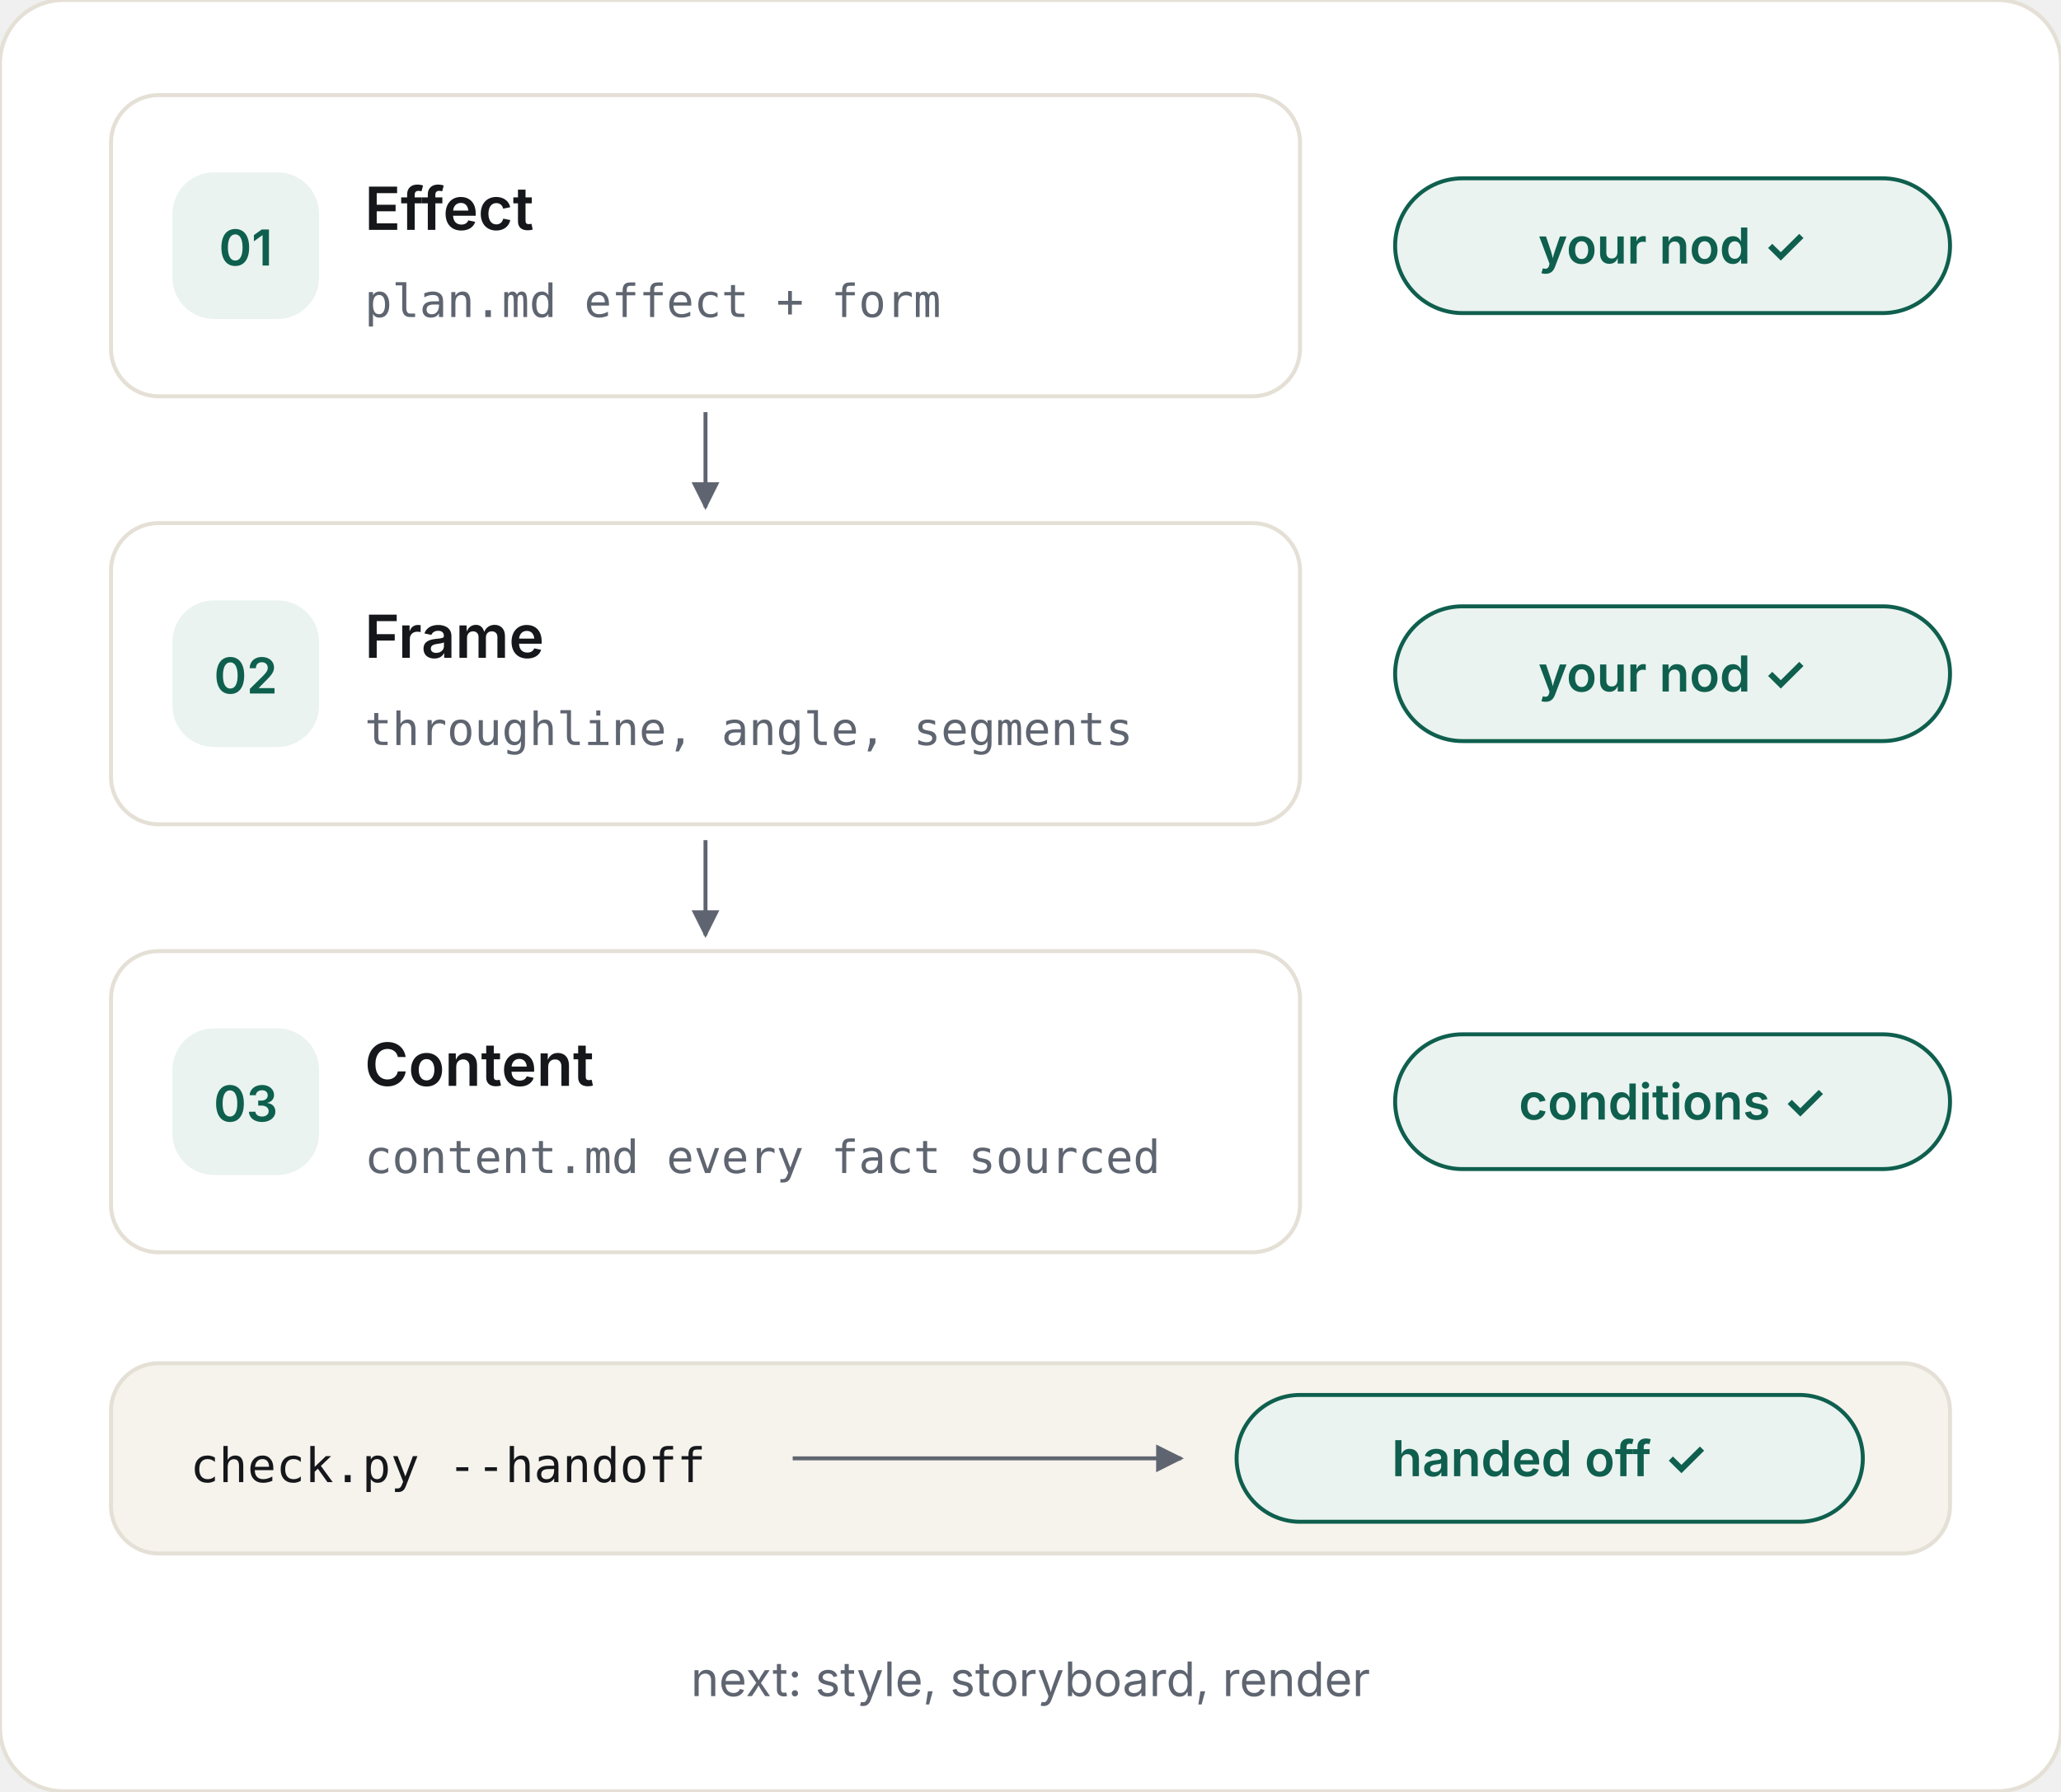
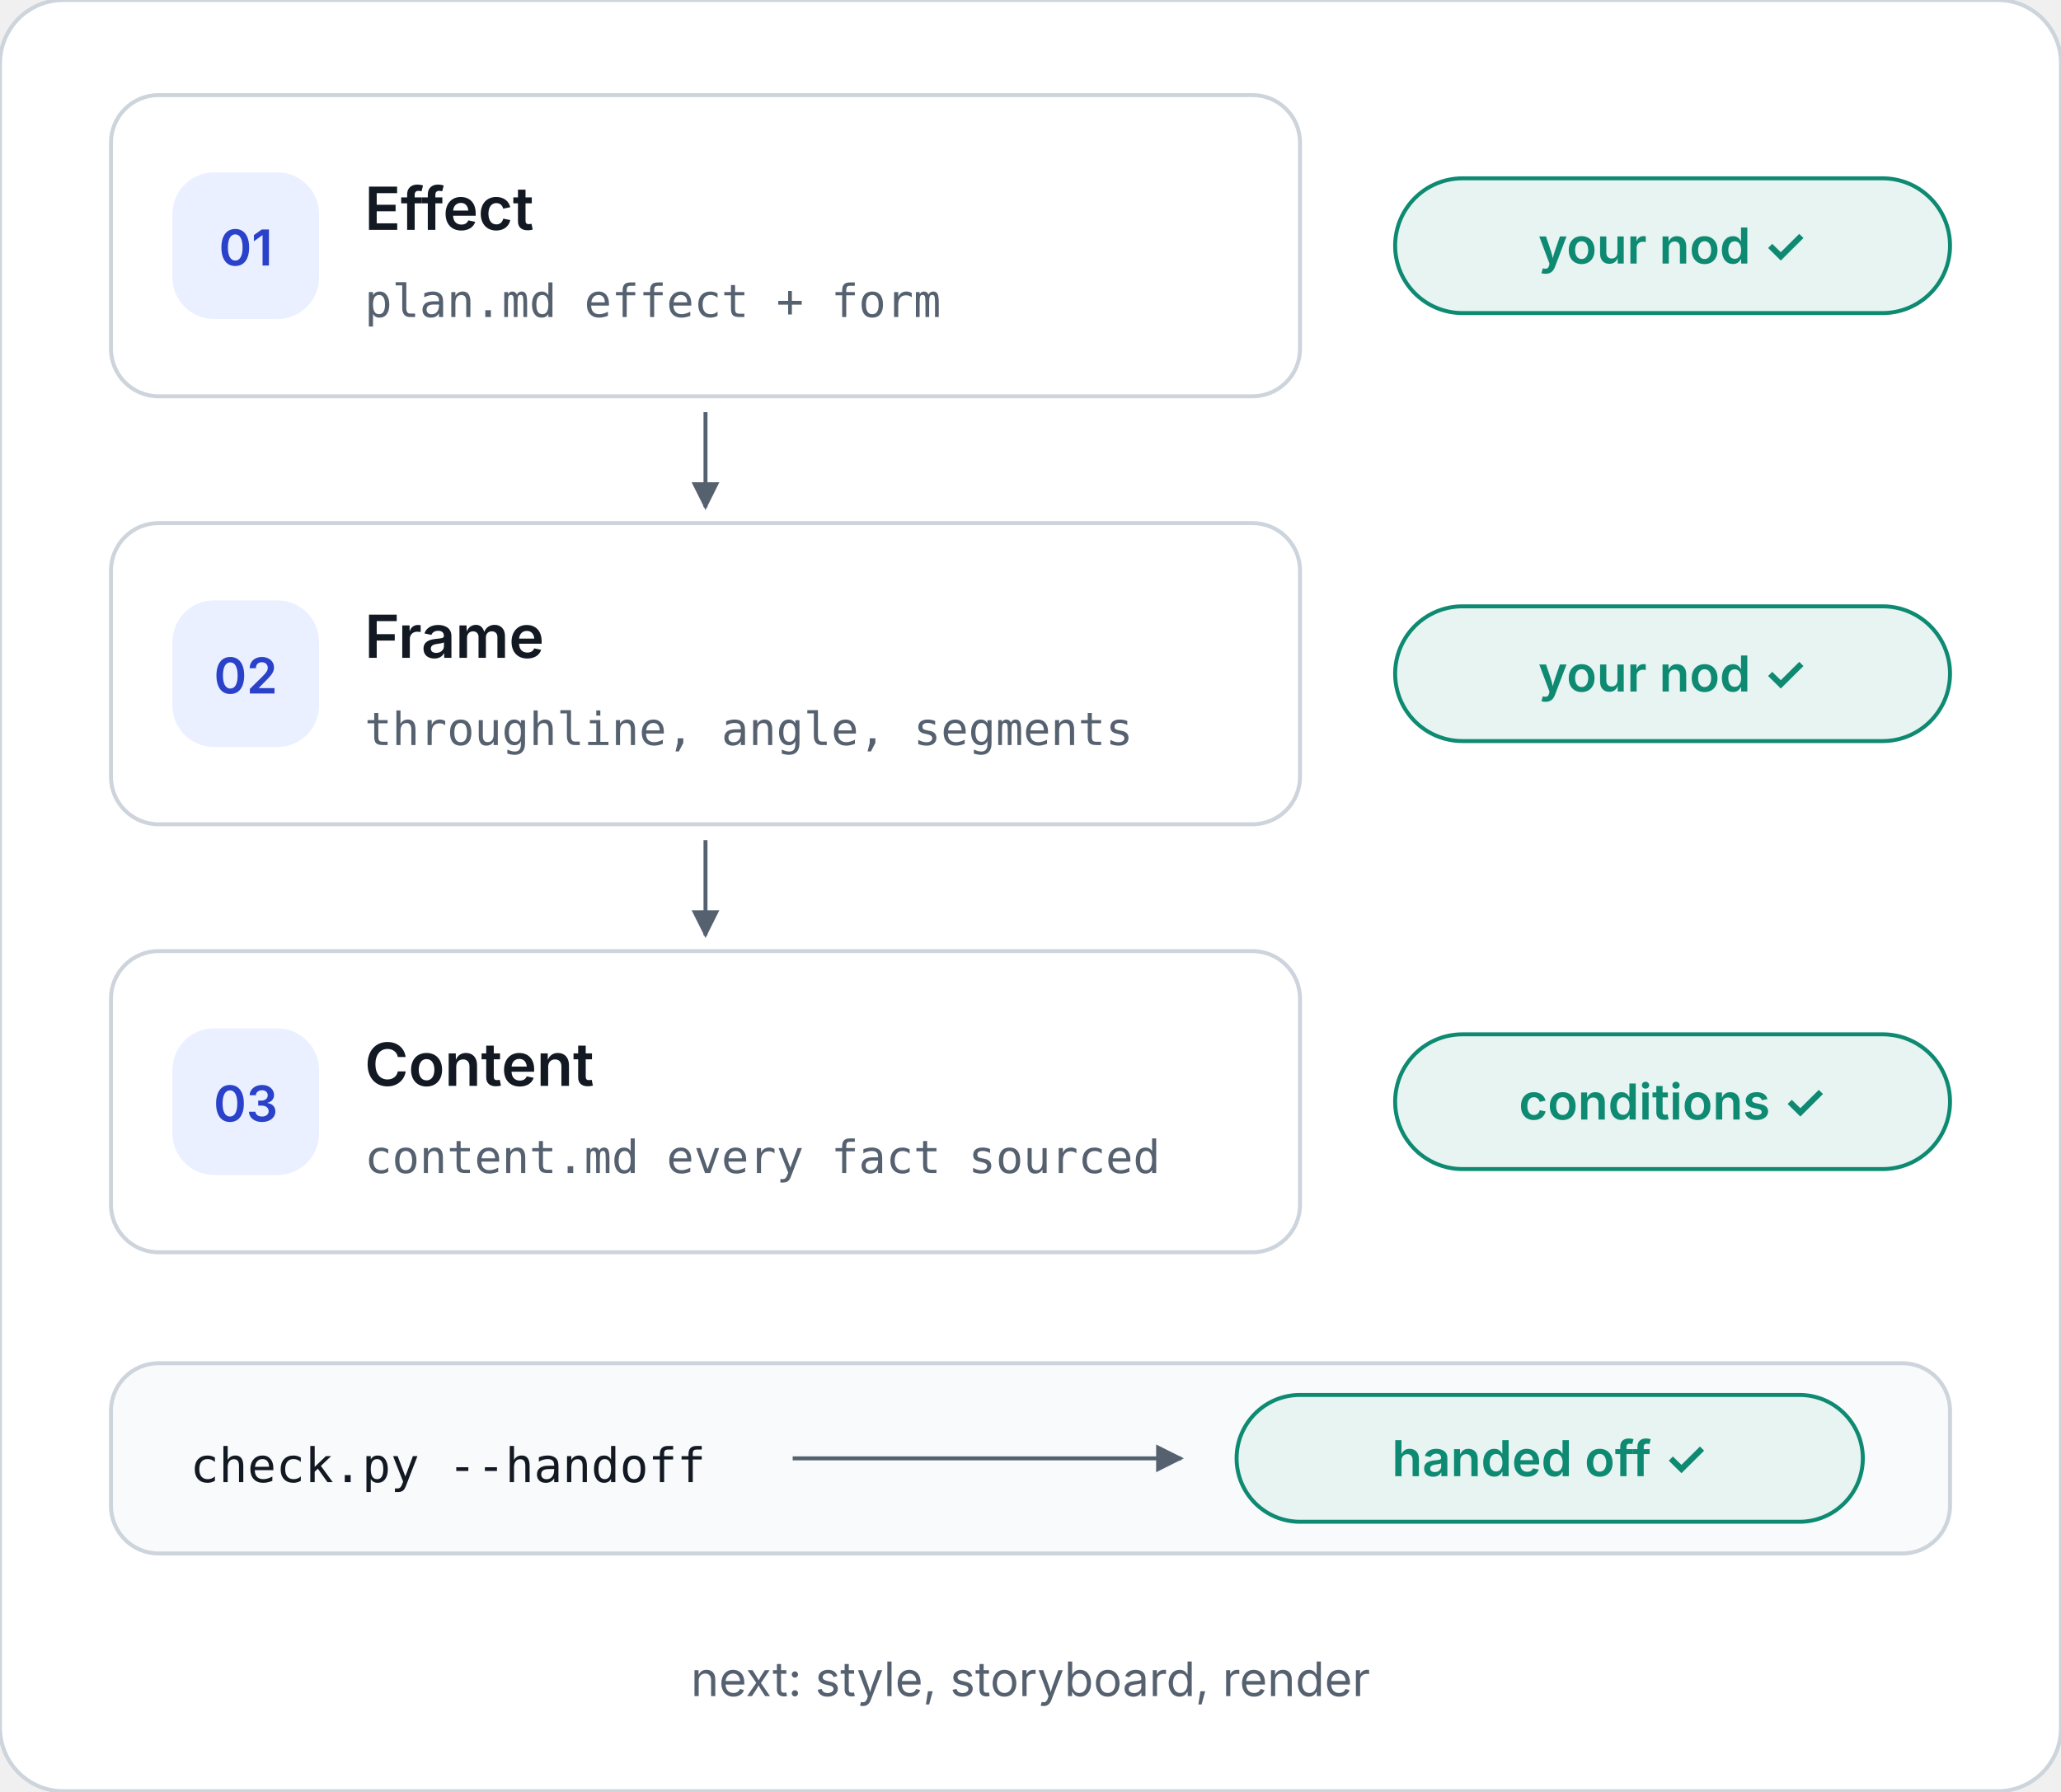
<svg xmlns="http://www.w3.org/2000/svg" viewBox="0 0 520 452" width="520" height="452">
  <defs>
    <marker id="a" viewBox="0 0 10 10" refX="9" refY="5" markerWidth="7" markerHeight="7" orient="auto-start-reverse">
-       <path d="M0 0 L10 5 L0 10 z" fill="#5f6570" />
+       <path d="M0 0 L10 5 L0 10 z" fill="#566170" />
    </marker>
    <marker id="ag" viewBox="0 0 10 10" refX="9" refY="5" markerWidth="7" markerHeight="7" orient="auto-start-reverse">
-       <path d="M0 0 L10 5 L0 10 z" fill="#0f5f4e" />
+       <path d="M0 0 L10 5 L0 10 z" fill="#2A41C9" />
    </marker>
  </defs>
-   <rect x="0" y="0" width="520" height="452" rx="16" fill="#ffffff" stroke="#e5e0d6" stroke-width="1" />
-   <rect x="28" y="24" width="300" height="76" rx="12" fill="#ffffff" stroke="#e5e0d6" stroke-width="1" />
-   <rect x="44" y="44" width="36" height="36" rx="10" fill="#eaf3ef" stroke="#eaf3ef" stroke-width="1" />
-   <text x="62" y="67" font-family="-apple-system,BlinkMacSystemFont,Segoe UI,PingFang SC,Microsoft YaHei,sans-serif" font-size="12.5" fill="#0f5f4e" text-anchor="middle" font-weight="600">01</text>
-   <text x="92" y="58" font-family="-apple-system,BlinkMacSystemFont,Segoe UI,PingFang SC,Microsoft YaHei,sans-serif" font-size="15" fill="#15171b" text-anchor="start" font-weight="600">Effect</text>
-   <text x="92" y="80" font-family="ui-monospace,SFMono-Regular,Menlo,monospace" font-size="11.5" fill="#5f6570" text-anchor="start" font-weight="400">plan.md effect + form</text>
-   <rect x="352" y="45" width="140" height="34" rx="17.0" fill="#eaf3ef" stroke="#0f5f4e" stroke-width="1" />
-   <text x="422.0" y="66.5" font-family="-apple-system,BlinkMacSystemFont,Segoe UI,PingFang SC,Microsoft YaHei,sans-serif" font-size="12.5" fill="#0f5f4e" text-anchor="middle" font-weight="600">your nod ✓</text>
-   <rect x="28" y="132" width="300" height="76" rx="12" fill="#ffffff" stroke="#e5e0d6" stroke-width="1" />
-   <rect x="44" y="152" width="36" height="36" rx="10" fill="#eaf3ef" stroke="#eaf3ef" stroke-width="1" />
-   <text x="62" y="175" font-family="-apple-system,BlinkMacSystemFont,Segoe UI,PingFang SC,Microsoft YaHei,sans-serif" font-size="12.5" fill="#0f5f4e" text-anchor="middle" font-weight="600">02</text>
-   <text x="92" y="166" font-family="-apple-system,BlinkMacSystemFont,Segoe UI,PingFang SC,Microsoft YaHei,sans-serif" font-size="15" fill="#15171b" text-anchor="start" font-weight="600">Frame</text>
-   <text x="92" y="188" font-family="ui-monospace,SFMono-Regular,Menlo,monospace" font-size="11.5" fill="#5f6570" text-anchor="start" font-weight="400">throughline, angle, segments</text>
-   <rect x="352" y="153" width="140" height="34" rx="17.0" fill="#eaf3ef" stroke="#0f5f4e" stroke-width="1" />
-   <text x="422.0" y="174.5" font-family="-apple-system,BlinkMacSystemFont,Segoe UI,PingFang SC,Microsoft YaHei,sans-serif" font-size="12.5" fill="#0f5f4e" text-anchor="middle" font-weight="600">your nod ✓</text>
-   <rect x="28" y="240" width="300" height="76" rx="12" fill="#ffffff" stroke="#e5e0d6" stroke-width="1" />
-   <rect x="44" y="260" width="36" height="36" rx="10" fill="#eaf3ef" stroke="#eaf3ef" stroke-width="1" />
-   <text x="62" y="283" font-family="-apple-system,BlinkMacSystemFont,Segoe UI,PingFang SC,Microsoft YaHei,sans-serif" font-size="12.5" fill="#0f5f4e" text-anchor="middle" font-weight="600">03</text>
-   <text x="92" y="274" font-family="-apple-system,BlinkMacSystemFont,Segoe UI,PingFang SC,Microsoft YaHei,sans-serif" font-size="15" fill="#15171b" text-anchor="start" font-weight="600">Content</text>
-   <text x="92" y="296" font-family="ui-monospace,SFMono-Regular,Menlo,monospace" font-size="11.5" fill="#5f6570" text-anchor="start" font-weight="400">content.md every fact sourced</text>
-   <rect x="352" y="261" width="140" height="34" rx="17.0" fill="#eaf3ef" stroke="#0f5f4e" stroke-width="1" />
-   <text x="422.0" y="282.5" font-family="-apple-system,BlinkMacSystemFont,Segoe UI,PingFang SC,Microsoft YaHei,sans-serif" font-size="12.5" fill="#0f5f4e" text-anchor="middle" font-weight="600">conditions ✓</text>
-   <line x1="178" y1="104" x2="178" y2="128" stroke="#5f6570" stroke-width="1" marker-end="url(#a)" />
-   <line x1="178" y1="212" x2="178" y2="236" stroke="#5f6570" stroke-width="1" marker-end="url(#a)" />
-   <rect x="28" y="344" width="464" height="48" rx="12" fill="#f6f3ec" stroke="#e5e0d6" stroke-width="1" />
-   <text x="48" y="374" font-family="ui-monospace,SFMono-Regular,Menlo,monospace" font-size="12" fill="#15171b" text-anchor="start" font-weight="400">check.py --handoff</text>
-   <line x1="200" y1="368" x2="298" y2="368" stroke="#5f6570" stroke-width="1" marker-end="url(#a)" />
-   <rect x="312" y="352" width="158" height="32" rx="16.0" fill="#eaf3ef" stroke="#0f5f4e" stroke-width="1" />
-   <text x="391.0" y="372.5" font-family="-apple-system,BlinkMacSystemFont,Segoe UI,PingFang SC,Microsoft YaHei,sans-serif" font-size="12.5" fill="#0f5f4e" text-anchor="middle" font-weight="600">handed off ✓</text>
-   <text x="260" y="428" font-family="-apple-system,BlinkMacSystemFont,Segoe UI,PingFang SC,Microsoft YaHei,sans-serif" font-size="12" fill="#5f6570" text-anchor="middle" font-weight="400">next: style, storyboard, render</text>
+   <rect x="0" y="0" width="520" height="452" rx="16" fill="#FFFFFF" stroke="#CDD4DC" stroke-width="1" />
+   <rect x="28" y="24" width="300" height="76" rx="12" fill="#FFFFFF" stroke="#CDD4DC" stroke-width="1" />
+   <rect x="44" y="44" width="36" height="36" rx="10" fill="#EAF0FF" stroke="#EAF0FF" stroke-width="1" />
+   <text x="62" y="67" font-family="-apple-system,BlinkMacSystemFont,Segoe UI,PingFang SC,Microsoft YaHei,sans-serif" font-size="12.5" fill="#2A41C9" text-anchor="middle" font-weight="600">01</text>
+   <text x="92" y="58" font-family="-apple-system,BlinkMacSystemFont,Segoe UI,PingFang SC,Microsoft YaHei,sans-serif" font-size="15" fill="#131922" text-anchor="start" font-weight="600">Effect</text>
+   <text x="92" y="80" font-family="ui-monospace,SFMono-Regular,Menlo,monospace" font-size="11.5" fill="#566170" text-anchor="start" font-weight="400">plan.md effect + form</text>
+   <rect x="352" y="45" width="140" height="34" rx="17.0" fill="#E7F4F1" stroke="#0E8A72" stroke-width="1" />
+   <text x="422.0" y="66.5" font-family="-apple-system,BlinkMacSystemFont,Segoe UI,PingFang SC,Microsoft YaHei,sans-serif" font-size="12.5" fill="#0E8A72" text-anchor="middle" font-weight="600">your nod ✓</text>
+   <rect x="28" y="132" width="300" height="76" rx="12" fill="#FFFFFF" stroke="#CDD4DC" stroke-width="1" />
+   <rect x="44" y="152" width="36" height="36" rx="10" fill="#EAF0FF" stroke="#EAF0FF" stroke-width="1" />
+   <text x="62" y="175" font-family="-apple-system,BlinkMacSystemFont,Segoe UI,PingFang SC,Microsoft YaHei,sans-serif" font-size="12.5" fill="#2A41C9" text-anchor="middle" font-weight="600">02</text>
+   <text x="92" y="166" font-family="-apple-system,BlinkMacSystemFont,Segoe UI,PingFang SC,Microsoft YaHei,sans-serif" font-size="15" fill="#131922" text-anchor="start" font-weight="600">Frame</text>
+   <text x="92" y="188" font-family="ui-monospace,SFMono-Regular,Menlo,monospace" font-size="11.5" fill="#566170" text-anchor="start" font-weight="400">throughline, angle, segments</text>
+   <rect x="352" y="153" width="140" height="34" rx="17.0" fill="#E7F4F1" stroke="#0E8A72" stroke-width="1" />
+   <text x="422.0" y="174.5" font-family="-apple-system,BlinkMacSystemFont,Segoe UI,PingFang SC,Microsoft YaHei,sans-serif" font-size="12.5" fill="#0E8A72" text-anchor="middle" font-weight="600">your nod ✓</text>
+   <rect x="28" y="240" width="300" height="76" rx="12" fill="#FFFFFF" stroke="#CDD4DC" stroke-width="1" />
+   <rect x="44" y="260" width="36" height="36" rx="10" fill="#EAF0FF" stroke="#EAF0FF" stroke-width="1" />
+   <text x="62" y="283" font-family="-apple-system,BlinkMacSystemFont,Segoe UI,PingFang SC,Microsoft YaHei,sans-serif" font-size="12.5" fill="#2A41C9" text-anchor="middle" font-weight="600">03</text>
+   <text x="92" y="274" font-family="-apple-system,BlinkMacSystemFont,Segoe UI,PingFang SC,Microsoft YaHei,sans-serif" font-size="15" fill="#131922" text-anchor="start" font-weight="600">Content</text>
+   <text x="92" y="296" font-family="ui-monospace,SFMono-Regular,Menlo,monospace" font-size="11.5" fill="#566170" text-anchor="start" font-weight="400">content.md every fact sourced</text>
+   <rect x="352" y="261" width="140" height="34" rx="17.0" fill="#E7F4F1" stroke="#0E8A72" stroke-width="1" />
+   <text x="422.0" y="282.5" font-family="-apple-system,BlinkMacSystemFont,Segoe UI,PingFang SC,Microsoft YaHei,sans-serif" font-size="12.5" fill="#0E8A72" text-anchor="middle" font-weight="600">conditions ✓</text>
+   <line x1="178" y1="104" x2="178" y2="128" stroke="#566170" stroke-width="1" marker-end="url(#a)" />
+   <line x1="178" y1="212" x2="178" y2="236" stroke="#566170" stroke-width="1" marker-end="url(#a)" />
+   <rect x="28" y="344" width="464" height="48" rx="12" fill="#F8FAFB" stroke="#CDD4DC" stroke-width="1" />
+   <text x="48" y="374" font-family="ui-monospace,SFMono-Regular,Menlo,monospace" font-size="12" fill="#131922" text-anchor="start" font-weight="400">check.py --handoff</text>
+   <line x1="200" y1="368" x2="298" y2="368" stroke="#566170" stroke-width="1" marker-end="url(#a)" />
+   <rect x="312" y="352" width="158" height="32" rx="16.0" fill="#E7F4F1" stroke="#0E8A72" stroke-width="1" />
+   <text x="391.0" y="372.5" font-family="-apple-system,BlinkMacSystemFont,Segoe UI,PingFang SC,Microsoft YaHei,sans-serif" font-size="12.5" fill="#0E8A72" text-anchor="middle" font-weight="600">handed off ✓</text>
+   <text x="260" y="428" font-family="-apple-system,BlinkMacSystemFont,Segoe UI,PingFang SC,Microsoft YaHei,sans-serif" font-size="12" fill="#566170" text-anchor="middle" font-weight="400">next: style, storyboard, render</text>
</svg>
